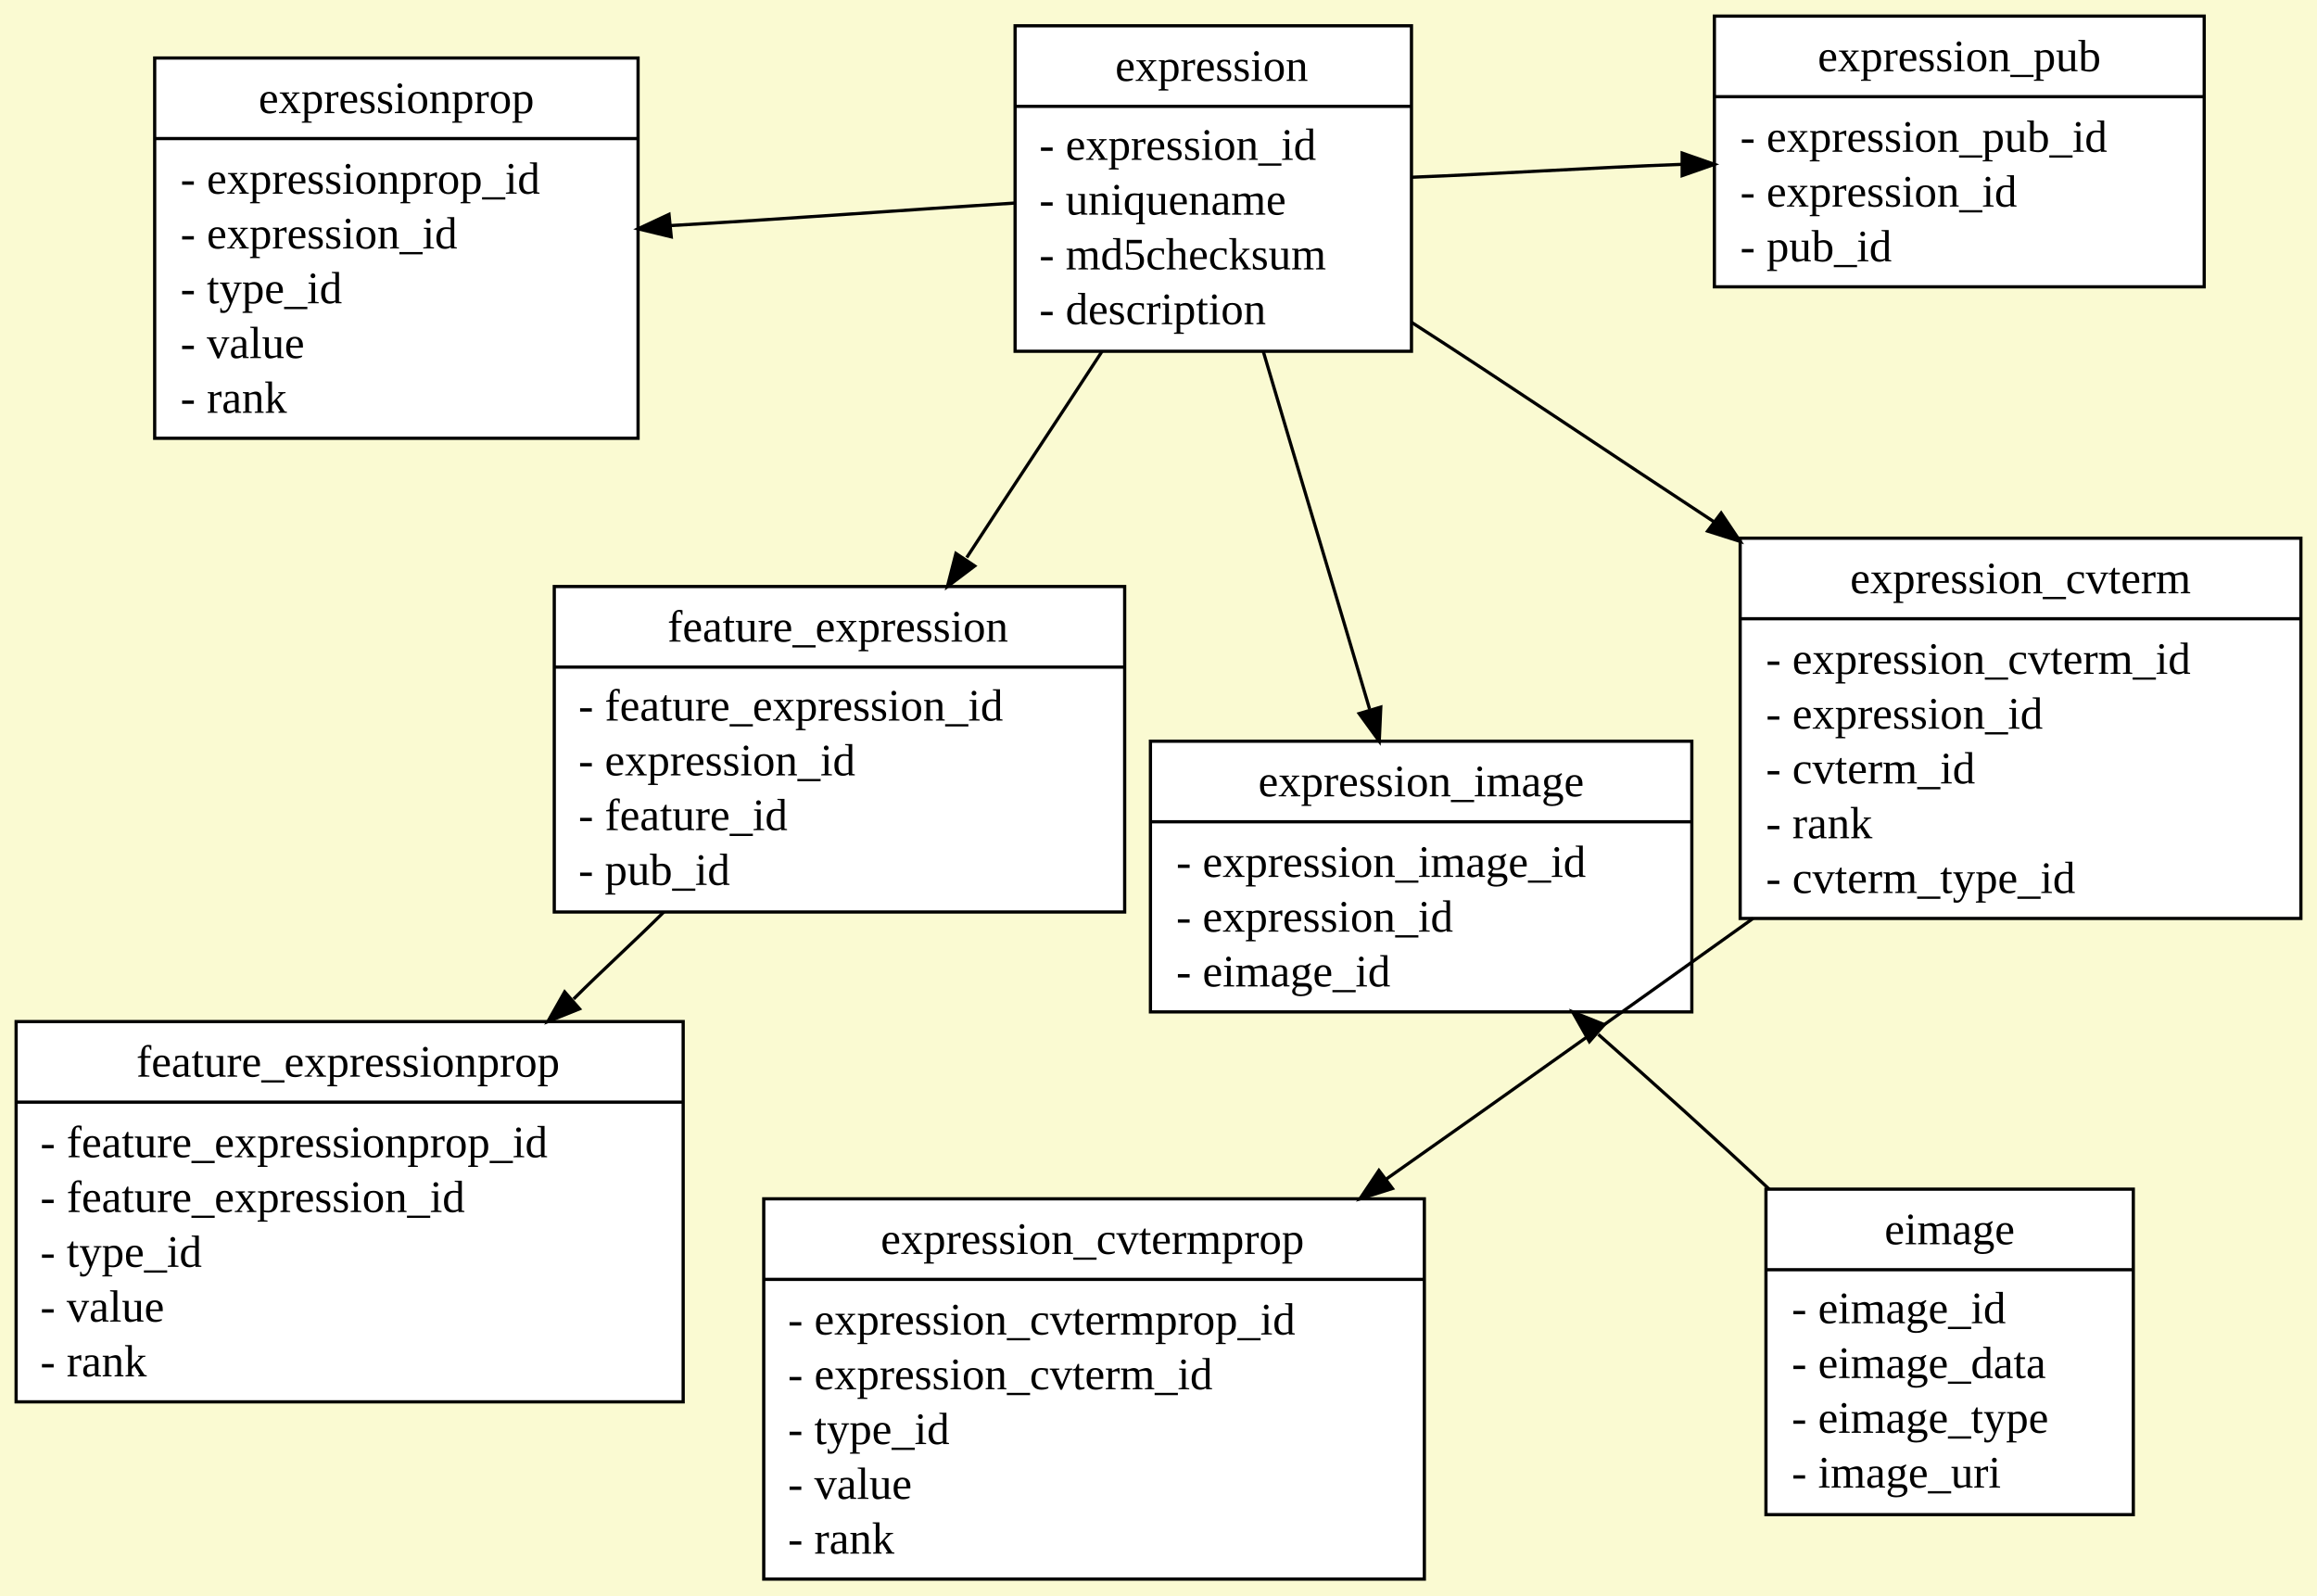
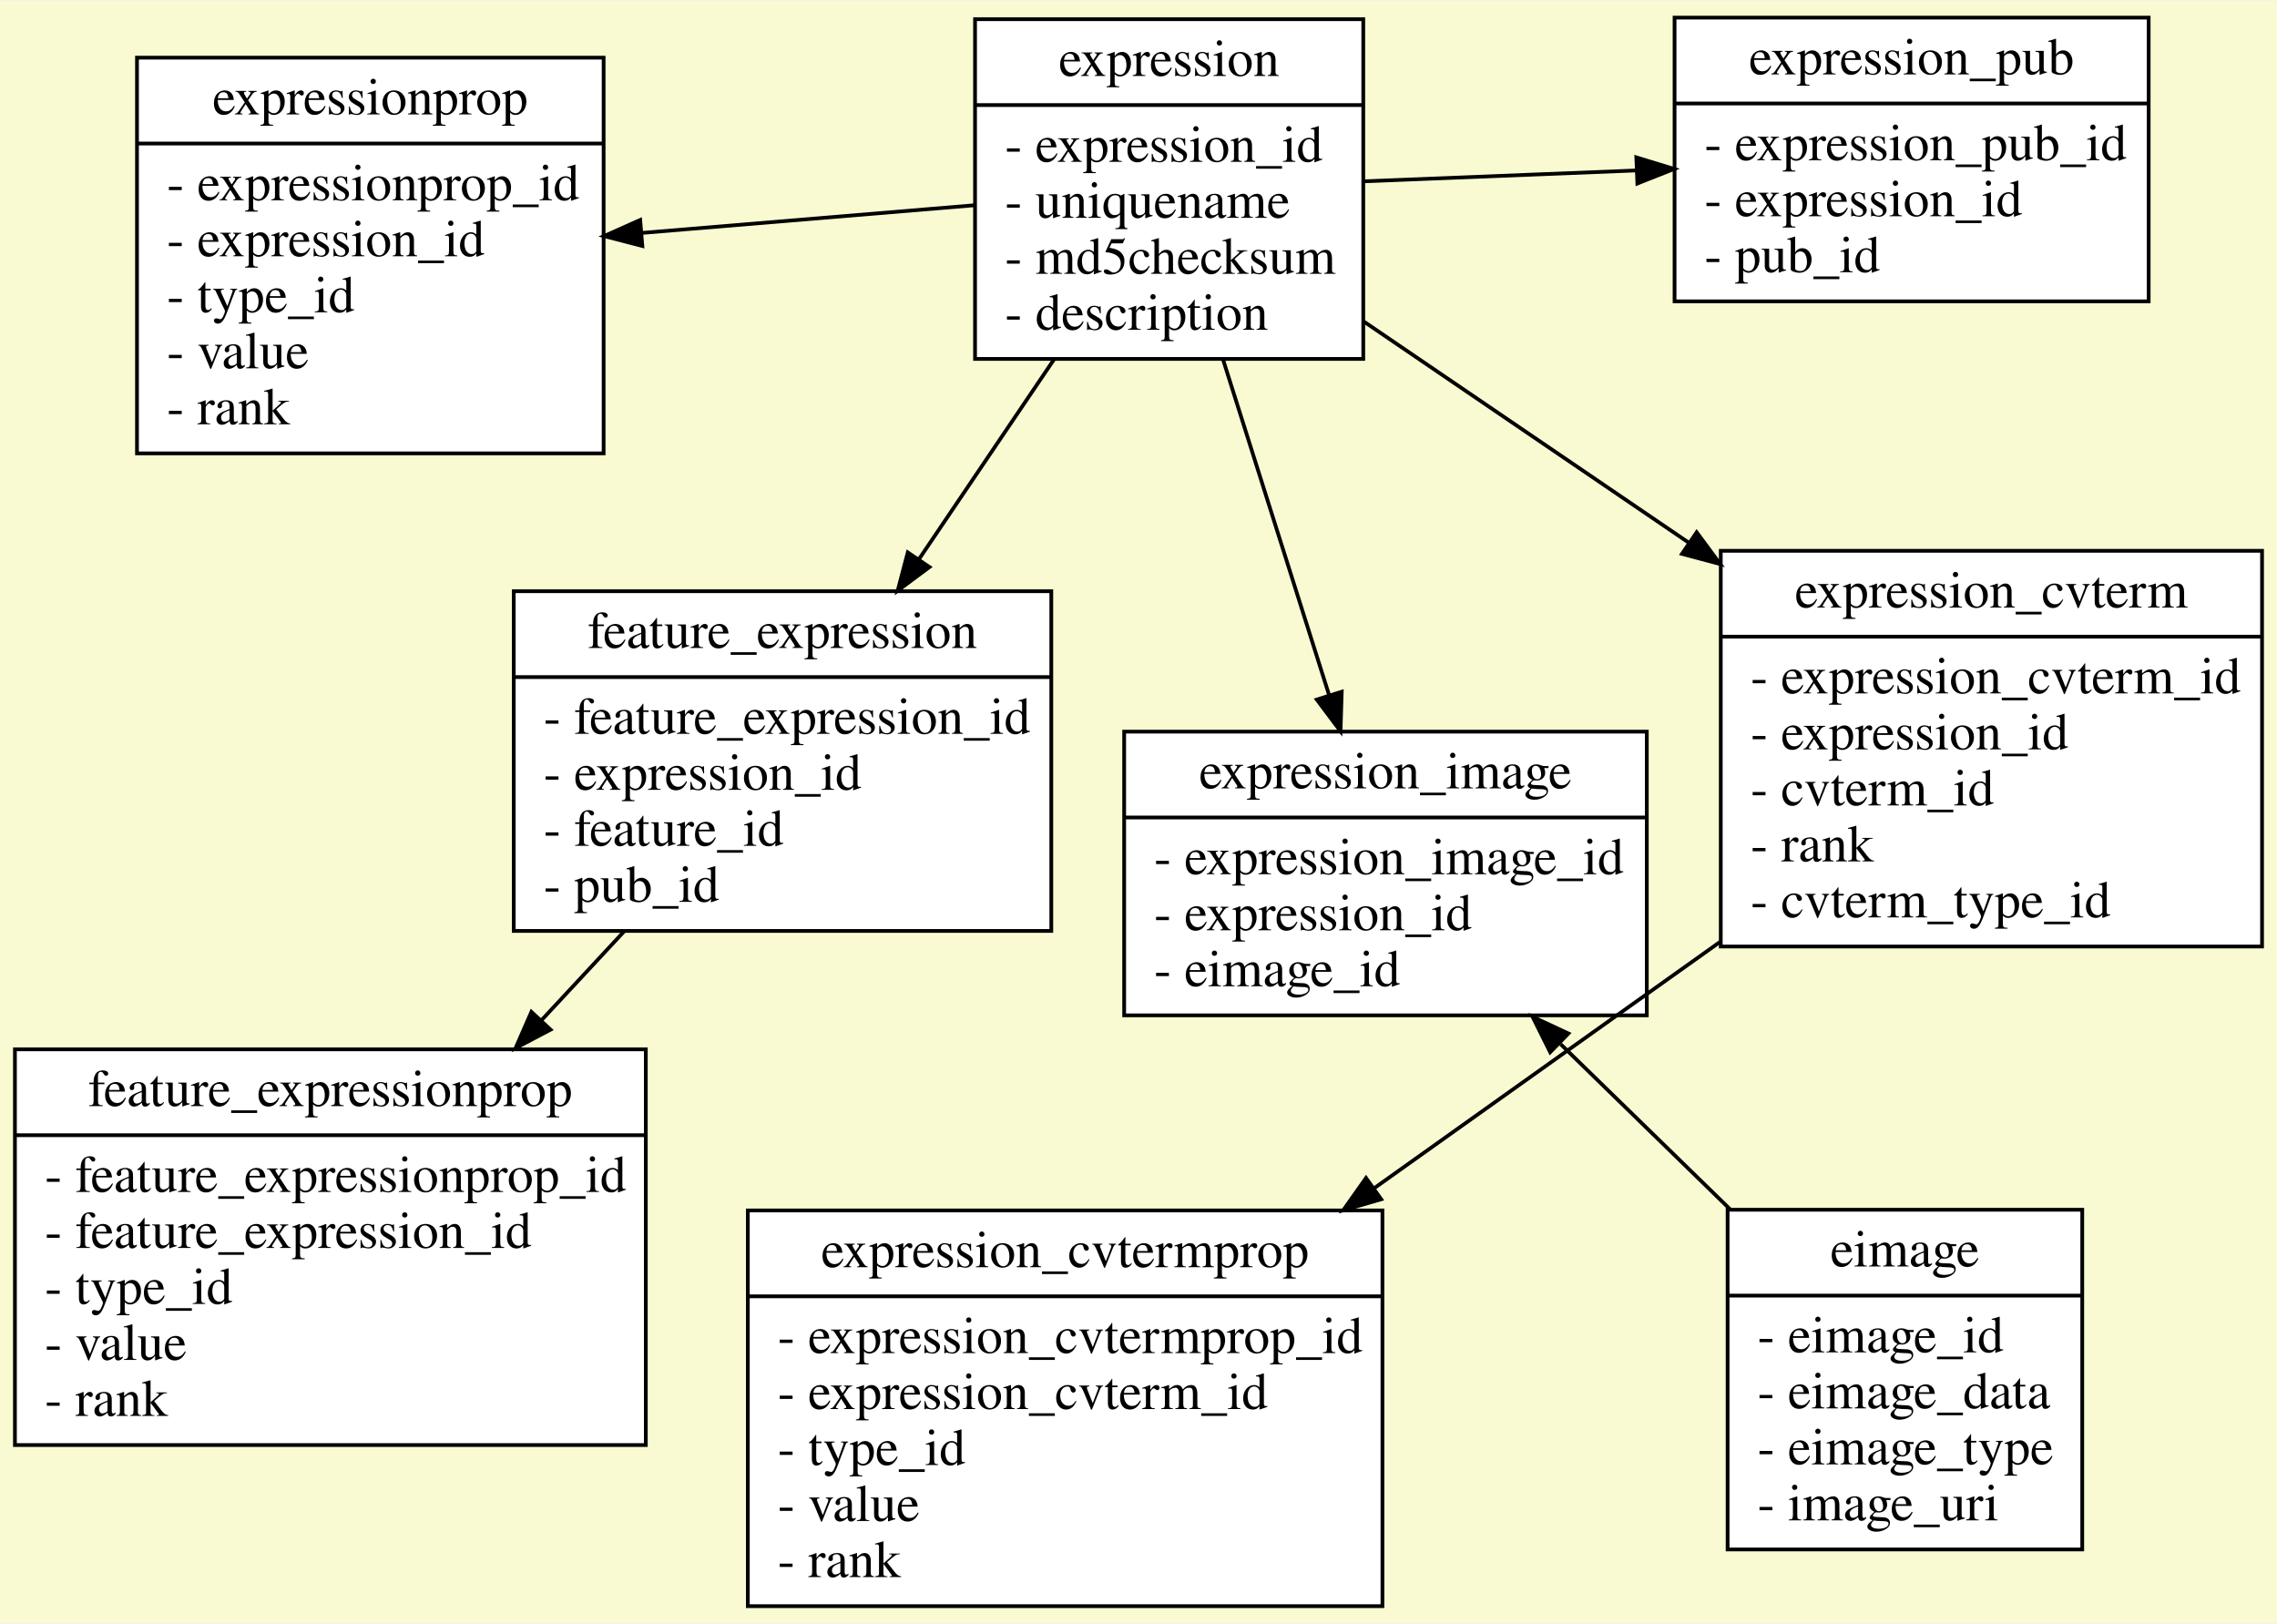
- <svg xmlns="http://www.w3.org/2000/svg" width="719pt" height="495pt" viewBox="0.00 0.00 719.00 495.00">
-   <g id="graph0" class="graph" transform="scale(1 1) rotate(0) translate(4 491)">
-     <polygon style="fill:lightgoldenrodyellow;stroke:lightgoldenrodyellow;" points="-4,4 -4,-491 715,-491 715,4 -4,4" />
+ <svg xmlns="http://www.w3.org/2000/svg" width="610pt" height="435pt" viewBox="0.00 0.00 609.96 434.53">
+   <g id="graph0" class="graph" transform="scale(1 1) rotate(0) translate(4 430.525)">
+     <polygon fill="lightgoldenrodyellow" stroke="none" points="-4,4 -4,-430.525 605.955,-430.525 605.955,4 -4,4" />
    <g id="node1" class="node">
-       <polygon style="fill:white;stroke:black;" points="311,-382 311,-483 434,-483 434,-382 311,-382" />
-       <text text-anchor="middle" x="372" y="-465.9" style="font-family:Times New Roman;font-size:14.00;">expression</text>
-       <polyline style="fill:none;stroke:black;" points="311,-458 434,-458 " />
-       <text text-anchor="start" x="318.5" y="-441.4" style="font-family:Times New Roman;font-size:14.00;">- expression_id</text>
-       <text text-anchor="start" x="318.5" y="-424.4" style="font-family:Times New Roman;font-size:14.00;">- uniquename</text>
-       <text text-anchor="start" x="318.5" y="-407.4" style="font-family:Times New Roman;font-size:14.00;">- md5checksum</text>
-       <text text-anchor="start" x="318.5" y="-390.4" style="font-family:Times New Roman;font-size:14.00;">- description</text>
+       <polygon fill="white" stroke="black" points="257.193,-334.602 257.193,-425.602 361.193,-425.602 361.193,-334.602 257.193,-334.602" />
+       <text text-anchor="middle" x="309.193" y="-410.402" font-family="Times,serif" font-size="14.00">expression</text>
+       <polyline fill="none" stroke="black" points="257.193,-402.602 361.193,-402.602 " />
+       <text text-anchor="start" x="265.193" y="-387.402" font-family="Times,serif" font-size="14.00">- expression_id</text>
+       <text text-anchor="start" x="265.193" y="-372.402" font-family="Times,serif" font-size="14.00">- uniquename</text>
+       <text text-anchor="start" x="265.193" y="-357.402" font-family="Times,serif" font-size="14.00">- md5checksum</text>
+       <text text-anchor="start" x="265.193" y="-342.402" font-family="Times,serif" font-size="14.00">- description</text>
    </g>
    <g id="node2" class="node">
-       <polygon style="fill:white;stroke:black;" points="536,-206 536,-324 710,-324 710,-206 536,-206" />
-       <text text-anchor="middle" x="623" y="-306.9" style="font-family:Times New Roman;font-size:14.00;">expression_cvterm</text>
-       <polyline style="fill:none;stroke:black;" points="536,-299 710,-299 " />
-       <text text-anchor="start" x="544" y="-281.9" style="font-family:Times New Roman;font-size:14.00;">- expression_cvterm_id</text>
-       <text text-anchor="start" x="544" y="-264.9" style="font-family:Times New Roman;font-size:14.00;">- expression_id</text>
-       <text text-anchor="start" x="544" y="-247.9" style="font-family:Times New Roman;font-size:14.00;">- cvterm_id</text>
-       <text text-anchor="start" x="544" y="-230.9" style="font-family:Times New Roman;font-size:14.00;">- rank</text>
-       <text text-anchor="start" x="544" y="-213.9" style="font-family:Times New Roman;font-size:14.00;">- cvterm_type_id</text>
+       <polygon fill="white" stroke="black" points="456.955,-177.203 456.955,-283.203 601.955,-283.203 601.955,-177.203 456.955,-177.203" />
+       <text text-anchor="middle" x="529.455" y="-268.003" font-family="Times,serif" font-size="14.00">expression_cvterm</text>
+       <polyline fill="none" stroke="black" points="456.955,-260.203 601.955,-260.203 " />
+       <text text-anchor="start" x="464.955" y="-245.003" font-family="Times,serif" font-size="14.00">- expression_cvterm_id</text>
+       <text text-anchor="start" x="464.955" y="-230.003" font-family="Times,serif" font-size="14.00">- expression_id</text>
+       <text text-anchor="start" x="464.955" y="-215.003" font-family="Times,serif" font-size="14.00">- cvterm_id</text>
+       <text text-anchor="start" x="464.955" y="-200.003" font-family="Times,serif" font-size="14.00">- rank</text>
+       <text text-anchor="start" x="464.955" y="-185.003" font-family="Times,serif" font-size="14.00">- cvterm_type_id</text>
+     </g>
+     <g id="edge2" class="edge">
+       <path fill="none" stroke="black" d="M361.392,-344.578C387.328,-326.928 419.257,-305.199 448.293,-285.438" />
+       <polygon fill="black" stroke="black" points="450.501,-288.169 456.799,-279.649 446.563,-282.382 450.501,-288.169" />
+     </g>
+     <g id="node4" class="node">
+       <polygon fill="white" stroke="black" points="32.696,-309.3 32.696,-415.3 157.696,-415.3 157.696,-309.3 32.696,-309.3" />
+       <text text-anchor="middle" x="95.196" y="-400.1" font-family="Times,serif" font-size="14.00">expressionprop</text>
+       <polyline fill="none" stroke="black" points="32.696,-392.3 157.696,-392.3 " />
+       <text text-anchor="start" x="40.696" y="-377.1" font-family="Times,serif" font-size="14.00">- expressionprop_id</text>
+       <text text-anchor="start" x="40.696" y="-362.1" font-family="Times,serif" font-size="14.00">- expression_id</text>
+       <text text-anchor="start" x="40.696" y="-347.1" font-family="Times,serif" font-size="14.00">- type_id</text>
+       <text text-anchor="start" x="40.696" y="-332.1" font-family="Times,serif" font-size="14.00">- value</text>
+       <text text-anchor="start" x="40.696" y="-317.1" font-family="Times,serif" font-size="14.00">- rank</text>
+     </g>
+     <g id="edge5" class="edge">
+       <path fill="none" stroke="black" d="M257.117,-375.77C230.335,-373.542 197.254,-370.79 167.989,-368.356" />
+       <polygon fill="black" stroke="black" points="168.069,-364.851 157.813,-367.509 167.488,-371.826 168.069,-364.851" />
+     </g>
+     <g id="node5" class="node">
+       <polygon fill="white" stroke="black" points="444.581,-350.025 444.581,-426.025 571.581,-426.025 571.581,-350.025 444.581,-350.025" />
+       <text text-anchor="middle" x="508.081" y="-410.825" font-family="Times,serif" font-size="14.00">expression_pub</text>
+       <polyline fill="none" stroke="black" points="444.581,-403.025 571.581,-403.025 " />
+       <text text-anchor="start" x="452.581" y="-387.825" font-family="Times,serif" font-size="14.00">- expression_pub_id</text>
+       <text text-anchor="start" x="452.581" y="-372.825" font-family="Times,serif" font-size="14.00">- expression_id</text>
+       <text text-anchor="start" x="452.581" y="-357.825" font-family="Times,serif" font-size="14.00">- pub_id</text>
    </g>
    <g id="edge4" class="edge">
-       <path style="fill:none;stroke:black;" d="M434,-391C462,-373 496,-350 528,-329" />
-       <polygon style="fill:black;stroke:black;" points="530.1,-331.8 536,-323 525.9,-326.2 530.1,-331.8" />
+       <path fill="none" stroke="black" d="M361.448,-382.184C383.704,-383.071 410.065,-384.121 434.256,-385.084" />
+       <polygon fill="black" stroke="black" points="434.34,-388.59 444.472,-385.491 434.619,-381.596 434.34,-388.59" />
    </g>
-     <g id="node4" class="node">
-       <polygon style="fill:white;stroke:black;" points="44,-355 44,-473 194,-473 194,-355 44,-355" />
-       <text text-anchor="middle" x="119" y="-455.9" style="font-family:Times New Roman;font-size:14.00;">expressionprop</text>
-       <polyline style="fill:none;stroke:black;" points="44,-448 194,-448 " />
-       <text text-anchor="start" x="52" y="-430.9" style="font-family:Times New Roman;font-size:14.00;">- expressionprop_id</text>
-       <text text-anchor="start" x="52" y="-413.9" style="font-family:Times New Roman;font-size:14.00;">- expression_id</text>
-       <text text-anchor="start" x="52" y="-396.9" style="font-family:Times New Roman;font-size:14.00;">- type_id</text>
-       <text text-anchor="start" x="52" y="-379.9" style="font-family:Times New Roman;font-size:14.00;">- value</text>
-       <text text-anchor="start" x="52" y="-362.9" style="font-family:Times New Roman;font-size:14.00;">- rank</text>
+     <g id="node6" class="node">
+       <polygon fill="white" stroke="black" points="133.621,-181.376 133.621,-272.376 277.621,-272.376 277.621,-181.376 133.621,-181.376" />
+       <text text-anchor="middle" x="205.621" y="-257.176" font-family="Times,serif" font-size="14.00">feature_expression</text>
+       <polyline fill="none" stroke="black" points="133.621,-249.376 277.621,-249.376 " />
+       <text text-anchor="start" x="141.621" y="-234.176" font-family="Times,serif" font-size="14.00">- feature_expression_id</text>
+       <text text-anchor="start" x="141.621" y="-219.176" font-family="Times,serif" font-size="14.00">- expression_id</text>
+       <text text-anchor="start" x="141.621" y="-204.176" font-family="Times,serif" font-size="14.00">- feature_id</text>
+       <text text-anchor="start" x="141.621" y="-189.176" font-family="Times,serif" font-size="14.00">- pub_id</text>
    </g>
-     <g id="edge10" class="edge">
-       <path style="fill:none;stroke:black;" d="M311,-428C279,-426 239,-423 204,-421" />
-       <polygon style="fill:black;stroke:black;" points="204.299,-417.512 194,-420 203.602,-424.478 204.299,-417.512" />
+     <g id="edge6" class="edge">
+       <path fill="none" stroke="black" d="M278.398,-334.544C267.022,-317.714 254.019,-298.477 242.181,-280.964" />
+       <polygon fill="black" stroke="black" points="244.976,-278.848 236.476,-272.523 239.176,-282.768 244.976,-278.848" />
    </g>
-     <g id="node5" class="node">
-       <polygon style="fill:white;stroke:black;" points="528,-402 528,-486 680,-486 680,-402 528,-402" />
-       <text text-anchor="middle" x="604" y="-468.9" style="font-family:Times New Roman;font-size:14.00;">expression_pub</text>
-       <polyline style="fill:none;stroke:black;" points="528,-461 680,-461 " />
-       <text text-anchor="start" x="536" y="-443.9" style="font-family:Times New Roman;font-size:14.00;">- expression_pub_id</text>
-       <text text-anchor="start" x="536" y="-426.9" style="font-family:Times New Roman;font-size:14.00;">- expression_id</text>
-       <text text-anchor="start" x="536" y="-409.9" style="font-family:Times New Roman;font-size:14.00;">- pub_id</text>
+     <g id="node9" class="node">
+       <polygon fill="white" stroke="black" points="297.14,-158.763 297.14,-234.763 437.14,-234.763 437.14,-158.763 297.14,-158.763" />
+       <text text-anchor="middle" x="367.14" y="-219.563" font-family="Times,serif" font-size="14.00">expression_image</text>
+       <polyline fill="none" stroke="black" points="297.14,-211.763 437.14,-211.763 " />
+       <text text-anchor="start" x="305.14" y="-196.563" font-family="Times,serif" font-size="14.00">- expression_image_id</text>
+       <text text-anchor="start" x="305.14" y="-181.563" font-family="Times,serif" font-size="14.00">- expression_id</text>
+       <text text-anchor="start" x="305.14" y="-166.563" font-family="Times,serif" font-size="14.00">- eimage_id</text>
+     </g>
+     <g id="edge3" class="edge">
+       <path fill="none" stroke="black" d="M323.666,-334.311C332.294,-307.012 343.234,-272.398 351.981,-244.724" />
+       <polygon fill="black" stroke="black" points="355.42,-245.458 355.096,-234.868 348.745,-243.349 355.42,-245.458" />
+     </g>
+     <g id="node3" class="node">
+       <polygon fill="white" stroke="black" points="196.327,-0.5 196.327,-106.5 366.327,-106.5 366.327,-0.5 196.327,-0.5" />
+       <text text-anchor="middle" x="281.327" y="-91.3" font-family="Times,serif" font-size="14.00">expression_cvtermprop</text>
+       <polyline fill="none" stroke="black" points="196.327,-83.5 366.327,-83.5 " />
+       <text text-anchor="start" x="204.327" y="-68.3" font-family="Times,serif" font-size="14.00">- expression_cvtermprop_id</text>
+       <text text-anchor="start" x="204.327" y="-53.3" font-family="Times,serif" font-size="14.00">- expression_cvterm_id</text>
+       <text text-anchor="start" x="204.327" y="-38.3" font-family="Times,serif" font-size="14.00">- type_id</text>
+       <text text-anchor="start" x="204.327" y="-23.3" font-family="Times,serif" font-size="14.00">- value</text>
+       <text text-anchor="start" x="204.327" y="-8.3" font-family="Times,serif" font-size="14.00">- rank</text>
+     </g>
+     <g id="edge7" class="edge">
+       <path fill="none" stroke="black" d="M456.685,-178.381C427.667,-157.716 394.106,-133.815 364.16,-112.49" />
+       <polygon fill="black" stroke="black" points="365.993,-109.498 355.817,-106.548 361.932,-115.2 365.993,-109.498" />
+     </g>
+     <g id="node7" class="node">
+       <polygon fill="white" stroke="black" points="0,-43.658 0,-149.658 169,-149.658 169,-43.658 0,-43.658" />
+       <text text-anchor="middle" x="84.5" y="-134.458" font-family="Times,serif" font-size="14.00">feature_expressionprop</text>
+       <polyline fill="none" stroke="black" points="0,-126.658 169,-126.658 " />
+       <text text-anchor="start" x="8" y="-111.458" font-family="Times,serif" font-size="14.00">- feature_expressionprop_id</text>
+       <text text-anchor="start" x="8" y="-96.458" font-family="Times,serif" font-size="14.00">- feature_expression_id</text>
+       <text text-anchor="start" x="8" y="-81.458" font-family="Times,serif" font-size="14.00">- type_id</text>
+       <text text-anchor="start" x="8" y="-66.458" font-family="Times,serif" font-size="14.00">- value</text>
+       <text text-anchor="start" x="8" y="-51.458" font-family="Times,serif" font-size="14.00">- rank</text>
    </g>
    <g id="edge8" class="edge">
-       <path style="fill:none;stroke:black;" d="M434,-436C460,-437 490,-439 518,-440" />
-       <polygon style="fill:black;stroke:black;" points="518,-443.5 528,-440 518,-436.5 518,-443.5" />
-     </g>
-     <g id="node6" class="node">
-       <polygon style="fill:white;stroke:black;" points="168,-208 168,-309 345,-309 345,-208 168,-208" />
-       <text text-anchor="middle" x="256" y="-291.9" style="font-family:Times New Roman;font-size:14.00;">feature_expression</text>
-       <polyline style="fill:none;stroke:black;" points="168,-284 345,-284 " />
-       <text text-anchor="start" x="175.5" y="-267.4" style="font-family:Times New Roman;font-size:14.00;">- feature_expression_id</text>
-       <text text-anchor="start" x="175.5" y="-250.4" style="font-family:Times New Roman;font-size:14.00;">- expression_id</text>
-       <text text-anchor="start" x="175.5" y="-233.4" style="font-family:Times New Roman;font-size:14.00;">- feature_id</text>
-       <text text-anchor="start" x="175.5" y="-216.4" style="font-family:Times New Roman;font-size:14.00;">- pub_id</text>
-     </g>
-     <g id="edge12" class="edge">
-       <path style="fill:none;stroke:black;" d="M338,-382C325,-362 309,-338 296,-318" />
-       <polygon style="fill:black;stroke:black;" points="298.459,-315.379 290,-309 292.635,-319.262 298.459,-315.379" />
-     </g>
-     <g id="node9" class="node">
-       <polygon style="fill:white;stroke:black;" points="353,-177 353,-261 521,-261 521,-177 353,-177" />
-       <text text-anchor="middle" x="437" y="-243.9" style="font-family:Times New Roman;font-size:14.00;">expression_image</text>
-       <polyline style="fill:none;stroke:black;" points="353,-236 521,-236 " />
-       <text text-anchor="start" x="361" y="-218.9" style="font-family:Times New Roman;font-size:14.00;">- expression_image_id</text>
-       <text text-anchor="start" x="361" y="-201.9" style="font-family:Times New Roman;font-size:14.00;">- expression_id</text>
-       <text text-anchor="start" x="361" y="-184.9" style="font-family:Times New Roman;font-size:14.00;">- eimage_id</text>
-     </g>
-     <g id="edge6" class="edge">
-       <path style="fill:none;stroke:black;" d="M388,-382C398,-348 411,-305 421,-271" />
-       <polygon style="fill:black;stroke:black;" points="424.479,-271.584 424,-261 417.774,-269.573 424.479,-271.584" />
-     </g>
-     <g id="node3" class="node">
-       <polygon style="fill:white;stroke:black;" points="233,-1 233,-119 438,-119 438,-1 233,-1" />
-       <text text-anchor="middle" x="335" y="-101.9" style="font-family:Times New Roman;font-size:14.00;">expression_cvtermprop</text>
-       <polyline style="fill:none;stroke:black;" points="233,-94 438,-94 " />
-       <text text-anchor="start" x="240.5" y="-76.9" style="font-family:Times New Roman;font-size:14.00;">- expression_cvtermprop_id</text>
-       <text text-anchor="start" x="240.5" y="-59.9" style="font-family:Times New Roman;font-size:14.00;">- expression_cvterm_id</text>
-       <text text-anchor="start" x="240.5" y="-42.9" style="font-family:Times New Roman;font-size:14.00;">- type_id</text>
-       <text text-anchor="start" x="240.5" y="-25.9" style="font-family:Times New Roman;font-size:14.00;">- value</text>
-       <text text-anchor="start" x="240.5" y="-8.9" style="font-family:Times New Roman;font-size:14.00;">- rank</text>
-     </g>
-     <g id="edge14" class="edge">
-       <path style="fill:none;stroke:black;" d="M540,-206C505,-181 463,-151 426,-125" />
-       <polygon style="fill:black;stroke:black;" points="428.1,-122.2 418,-119 423.9,-127.8 428.1,-122.2" />
-     </g>
-     <g id="node7" class="node">
-       <polygon style="fill:white;stroke:black;" points="1,-56 1,-174 208,-174 208,-56 1,-56" />
-       <text text-anchor="middle" x="104" y="-156.9" style="font-family:Times New Roman;font-size:14.00;">feature_expressionprop</text>
-       <polyline style="fill:none;stroke:black;" points="1,-149 208,-149 " />
-       <text text-anchor="start" x="8.5" y="-131.9" style="font-family:Times New Roman;font-size:14.00;">- feature_expressionprop_id</text>
-       <text text-anchor="start" x="8.5" y="-114.9" style="font-family:Times New Roman;font-size:14.00;">- feature_expression_id</text>
-       <text text-anchor="start" x="8.5" y="-97.9" style="font-family:Times New Roman;font-size:14.00;">- type_id</text>
-       <text text-anchor="start" x="8.5" y="-80.9" style="font-family:Times New Roman;font-size:14.00;">- value</text>
-       <text text-anchor="start" x="8.5" y="-63.9" style="font-family:Times New Roman;font-size:14.00;">- rank</text>
-     </g>
-     <g id="edge16" class="edge">
-       <path style="fill:none;stroke:black;" d="M202,-208C193,-199 183,-190 174,-181" />
-       <polygon style="fill:black;stroke:black;" points="175.831,-177.951 166,-174 171.221,-183.219 175.831,-177.951" />
+       <path fill="none" stroke="black" d="M163.259,-181.332C156.051,-173.583 148.464,-165.426 140.962,-157.36" />
+       <polygon fill="black" stroke="black" points="143.482,-154.931 134.109,-149.993 138.357,-159.698 143.482,-154.931" />
    </g>
    <g id="node8" class="node">
-       <polygon style="fill:white;stroke:black;" points="544,-21 544,-122 658,-122 658,-21 544,-21" />
-       <text text-anchor="middle" x="601" y="-104.9" style="font-family:Times New Roman;font-size:14.00;">eimage</text>
-       <polyline style="fill:none;stroke:black;" points="544,-97 658,-97 " />
-       <text text-anchor="start" x="552" y="-80.4" style="font-family:Times New Roman;font-size:14.00;">- eimage_id</text>
-       <text text-anchor="start" x="552" y="-63.4" style="font-family:Times New Roman;font-size:14.00;">- eimage_data</text>
-       <text text-anchor="start" x="552" y="-46.4" style="font-family:Times New Roman;font-size:14.00;">- eimage_type</text>
-       <text text-anchor="start" x="552" y="-29.4" style="font-family:Times New Roman;font-size:14.00;">- image_uri</text>
+       <polygon fill="white" stroke="black" points="458.79,-15.69 458.79,-106.69 553.79,-106.69 553.79,-15.69 458.79,-15.69" />
+       <text text-anchor="middle" x="506.29" y="-91.49" font-family="Times,serif" font-size="14.00">eimage</text>
+       <polyline fill="none" stroke="black" points="458.79,-83.69 553.79,-83.69 " />
+       <text text-anchor="start" x="466.79" y="-68.49" font-family="Times,serif" font-size="14.00">- eimage_id</text>
+       <text text-anchor="start" x="466.79" y="-53.49" font-family="Times,serif" font-size="14.00">- eimage_data</text>
+       <text text-anchor="start" x="466.79" y="-38.49" font-family="Times,serif" font-size="14.00">- eimage_type</text>
+       <text text-anchor="start" x="466.79" y="-23.49" font-family="Times,serif" font-size="14.00">- image_uri</text>
    </g>
-     <g id="edge2" class="edge">
-       <path style="fill:none;stroke:black;" d="M545,-122C528,-138 509,-155 492,-170" />
-       <polygon style="fill:black;stroke:black;" points="489.221,-167.781 484,-177 493.831,-173.049 489.221,-167.781" />
+     <g id="edge1" class="edge">
+       <path fill="none" stroke="black" d="M459.568,-106.711C444.911,-120.992 428.732,-136.755 414.061,-151.049" />
+       <polygon fill="black" stroke="black" points="411.263,-148.888 406.542,-158.374 416.147,-153.902 411.263,-148.888" />
    </g>
  </g>
</svg>
